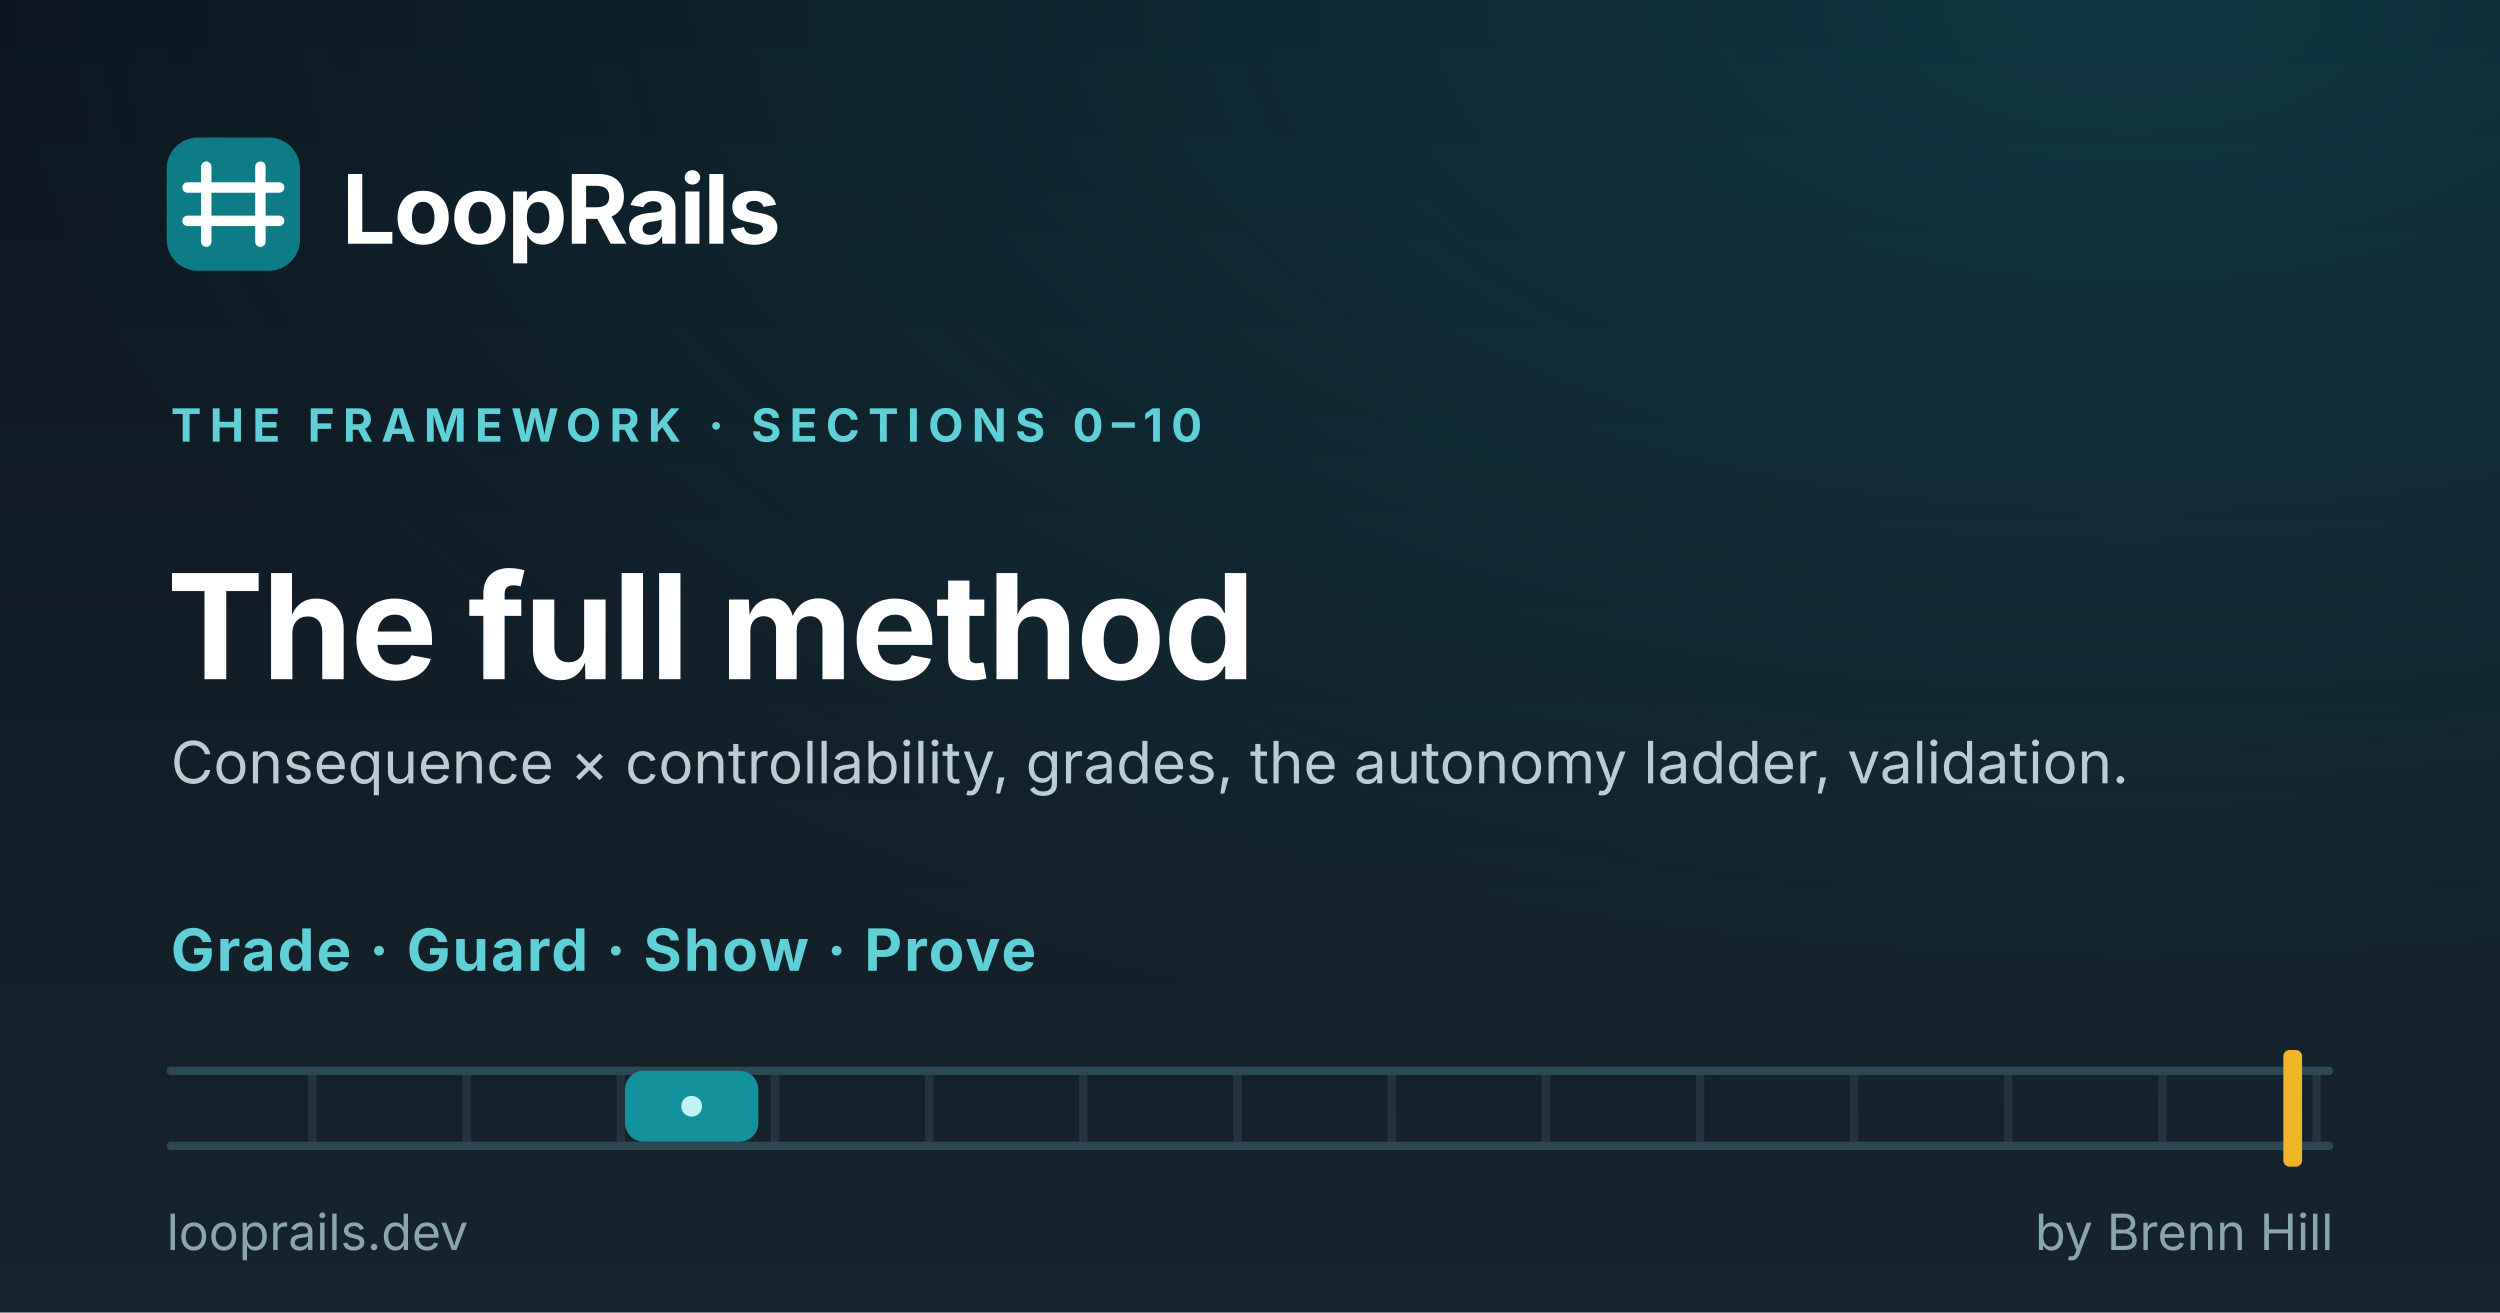
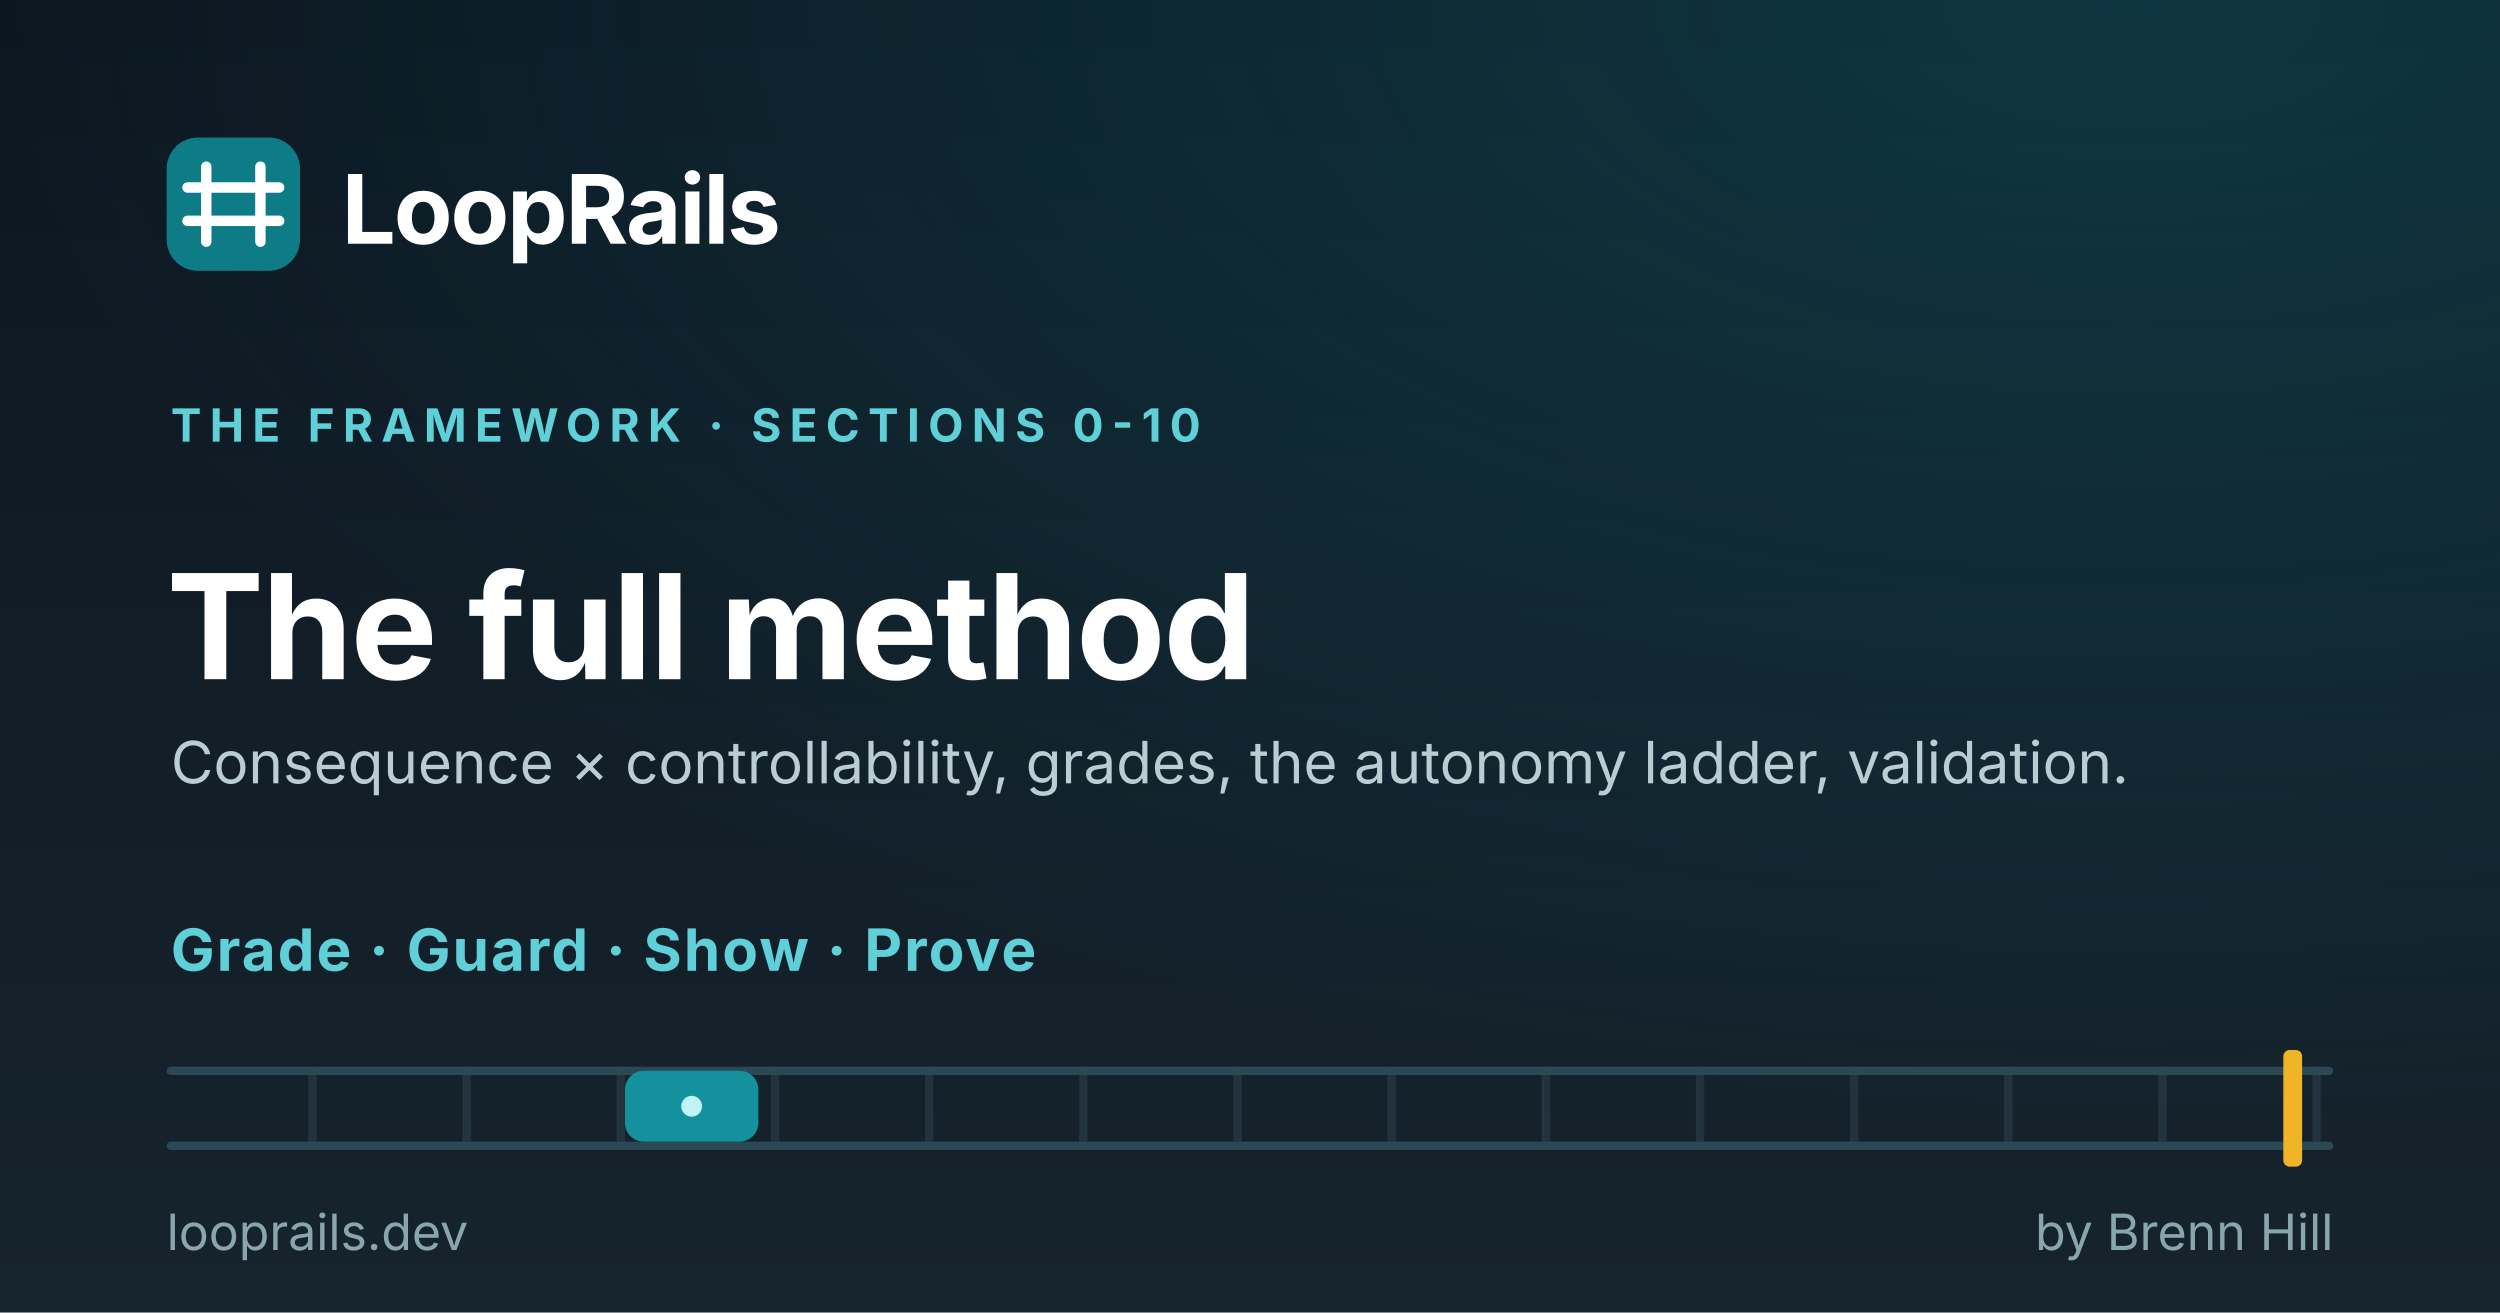
<svg xmlns="http://www.w3.org/2000/svg" width="1200" height="630" viewBox="0 0 1200 630">
  <defs>
    <linearGradient id="bg" x1="0" y1="0" x2="0" y2="1">
      <stop offset="0" stop-color="#0c1620" />
      <stop offset="1" stop-color="#16242e" />
    </linearGradient>
    <radialGradient id="glow" cx="0.85" cy="0.0" r="0.85">
      <stop offset="0" stop-color="#13929e" stop-opacity="0.26" />
      <stop offset="1" stop-color="#13929e" stop-opacity="0" />
    </radialGradient>
    <pattern id="ties" width="74" height="40" patternUnits="userSpaceOnUse">
      <rect x="0" y="0" width="4" height="40" fill="#22333d" />
    </pattern>
  </defs>
  <rect width="1200" height="630" fill="url(#bg)" />
  <rect width="1200" height="630" fill="url(#glow)" />
  <rect x="80" y="66" width="64" height="64" rx="15" fill="#0e7c86" />
  <g stroke="#ffffff" stroke-width="5" stroke-linecap="round">
    <line x1="99" y1="80" x2="99" y2="116" />
    <line x1="125" y1="80" x2="125" y2="116" />
    <line x1="90" y1="90" x2="134" y2="90" />
    <line x1="90" y1="106" x2="134" y2="106" />
  </g>
  <text x="164" y="117" font-family="Inter, Arial, Helvetica, sans-serif" font-weight="bold" font-size="46" fill="#ffffff" letter-spacing="-1">LoopRails</text>
-   <text x="82" y="212" font-family="Inter, Arial, Helvetica, sans-serif" font-weight="bold" font-size="22" letter-spacing="4" fill="#5fd0d8">THE FRAMEWORK · SECTIONS 0–10</text>
+   <text x="82" y="212" font-family="Inter, Arial, Helvetica, sans-serif" font-weight="bold" font-size="22" letter-spacing="4" fill="#5fd0d8">THE FRAMEWORK · SECTIONS 0-10</text>
  <text x="80" y="326" font-family="Inter, Arial, Helvetica, sans-serif" font-weight="bold" font-size="70" fill="#ffffff" letter-spacing="-1">The full method</text>
  <text x="82" y="376" font-family="Inter, Arial, Helvetica, sans-serif" font-size="28" fill="#b9cdd2">Consequence × controllability, grades, the autonomy ladder, validation.</text>
  <text x="82" y="466" font-family="Inter, Arial, Helvetica, sans-serif" font-weight="bold" font-size="28" letter-spacing="1" fill="#5fd0d8">Grade · Guard · Show · Prove</text>
  <g>
    <rect x="80" y="512" width="1040" height="40" fill="url(#ties)" />
    <rect x="80" y="512" width="1040" height="4" rx="2" fill="#2c4855" />
    <rect x="80" y="548" width="1040" height="4" rx="2" fill="#2c4855" />
    <rect x="300" y="514" width="64" height="34" rx="9" fill="#13929e" />
    <circle cx="332" cy="531" r="5" fill="#bff3f6" />
    <rect x="1096" y="504" width="9" height="56" rx="3" fill="#f0b429" />
  </g>
  <text x="80" y="600" font-family="Inter, Arial, Helvetica, sans-serif" font-size="24" fill="#8aa6ad">looprails.dev</text>
  <text x="1120" y="600" text-anchor="end" font-family="Inter, Arial, Helvetica, sans-serif" font-size="24" fill="#8aa6ad">by Brenn Hill</text>
</svg>
